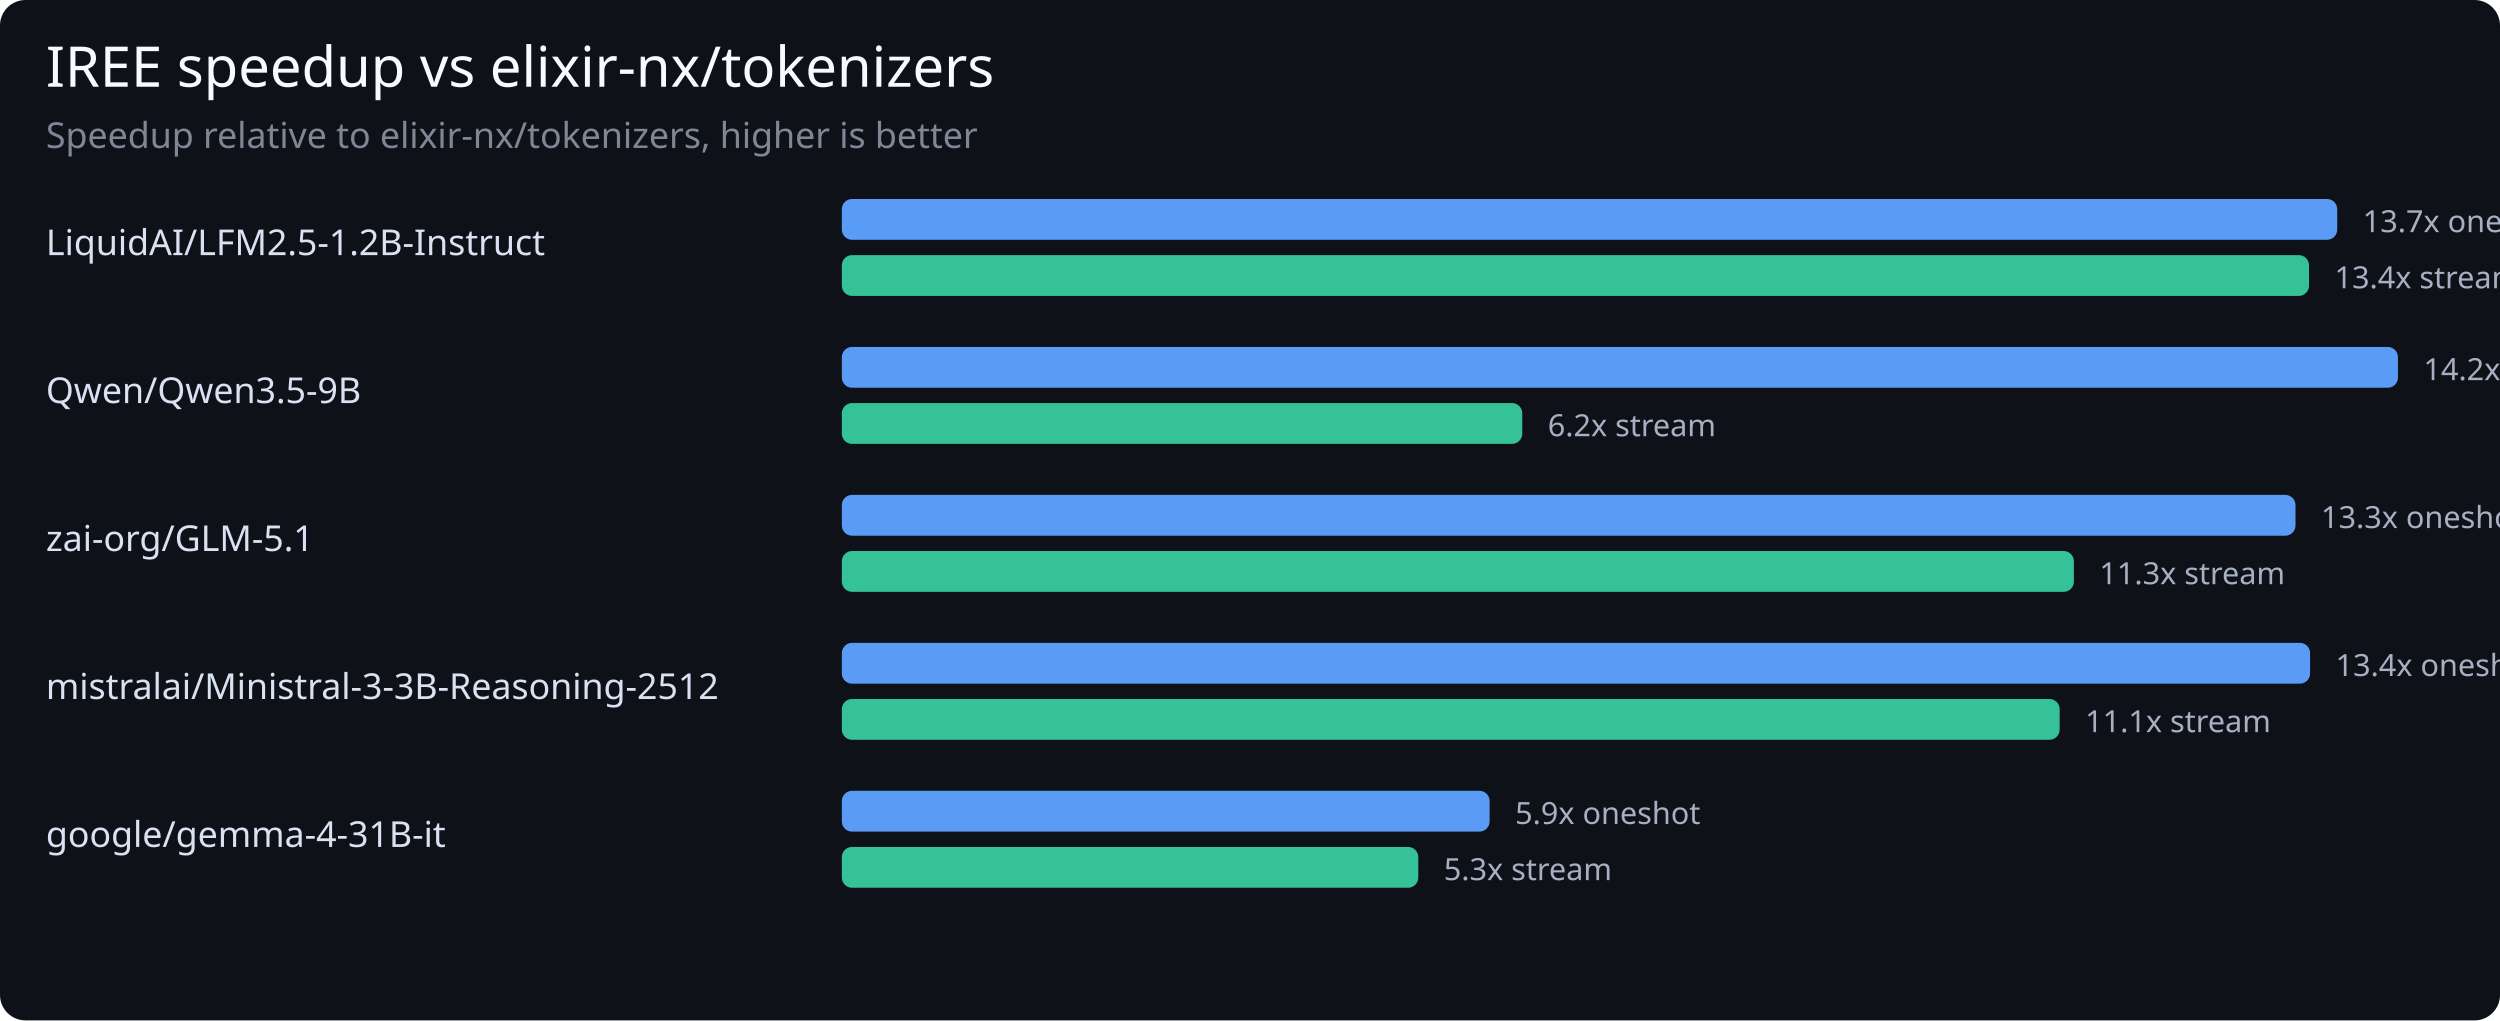
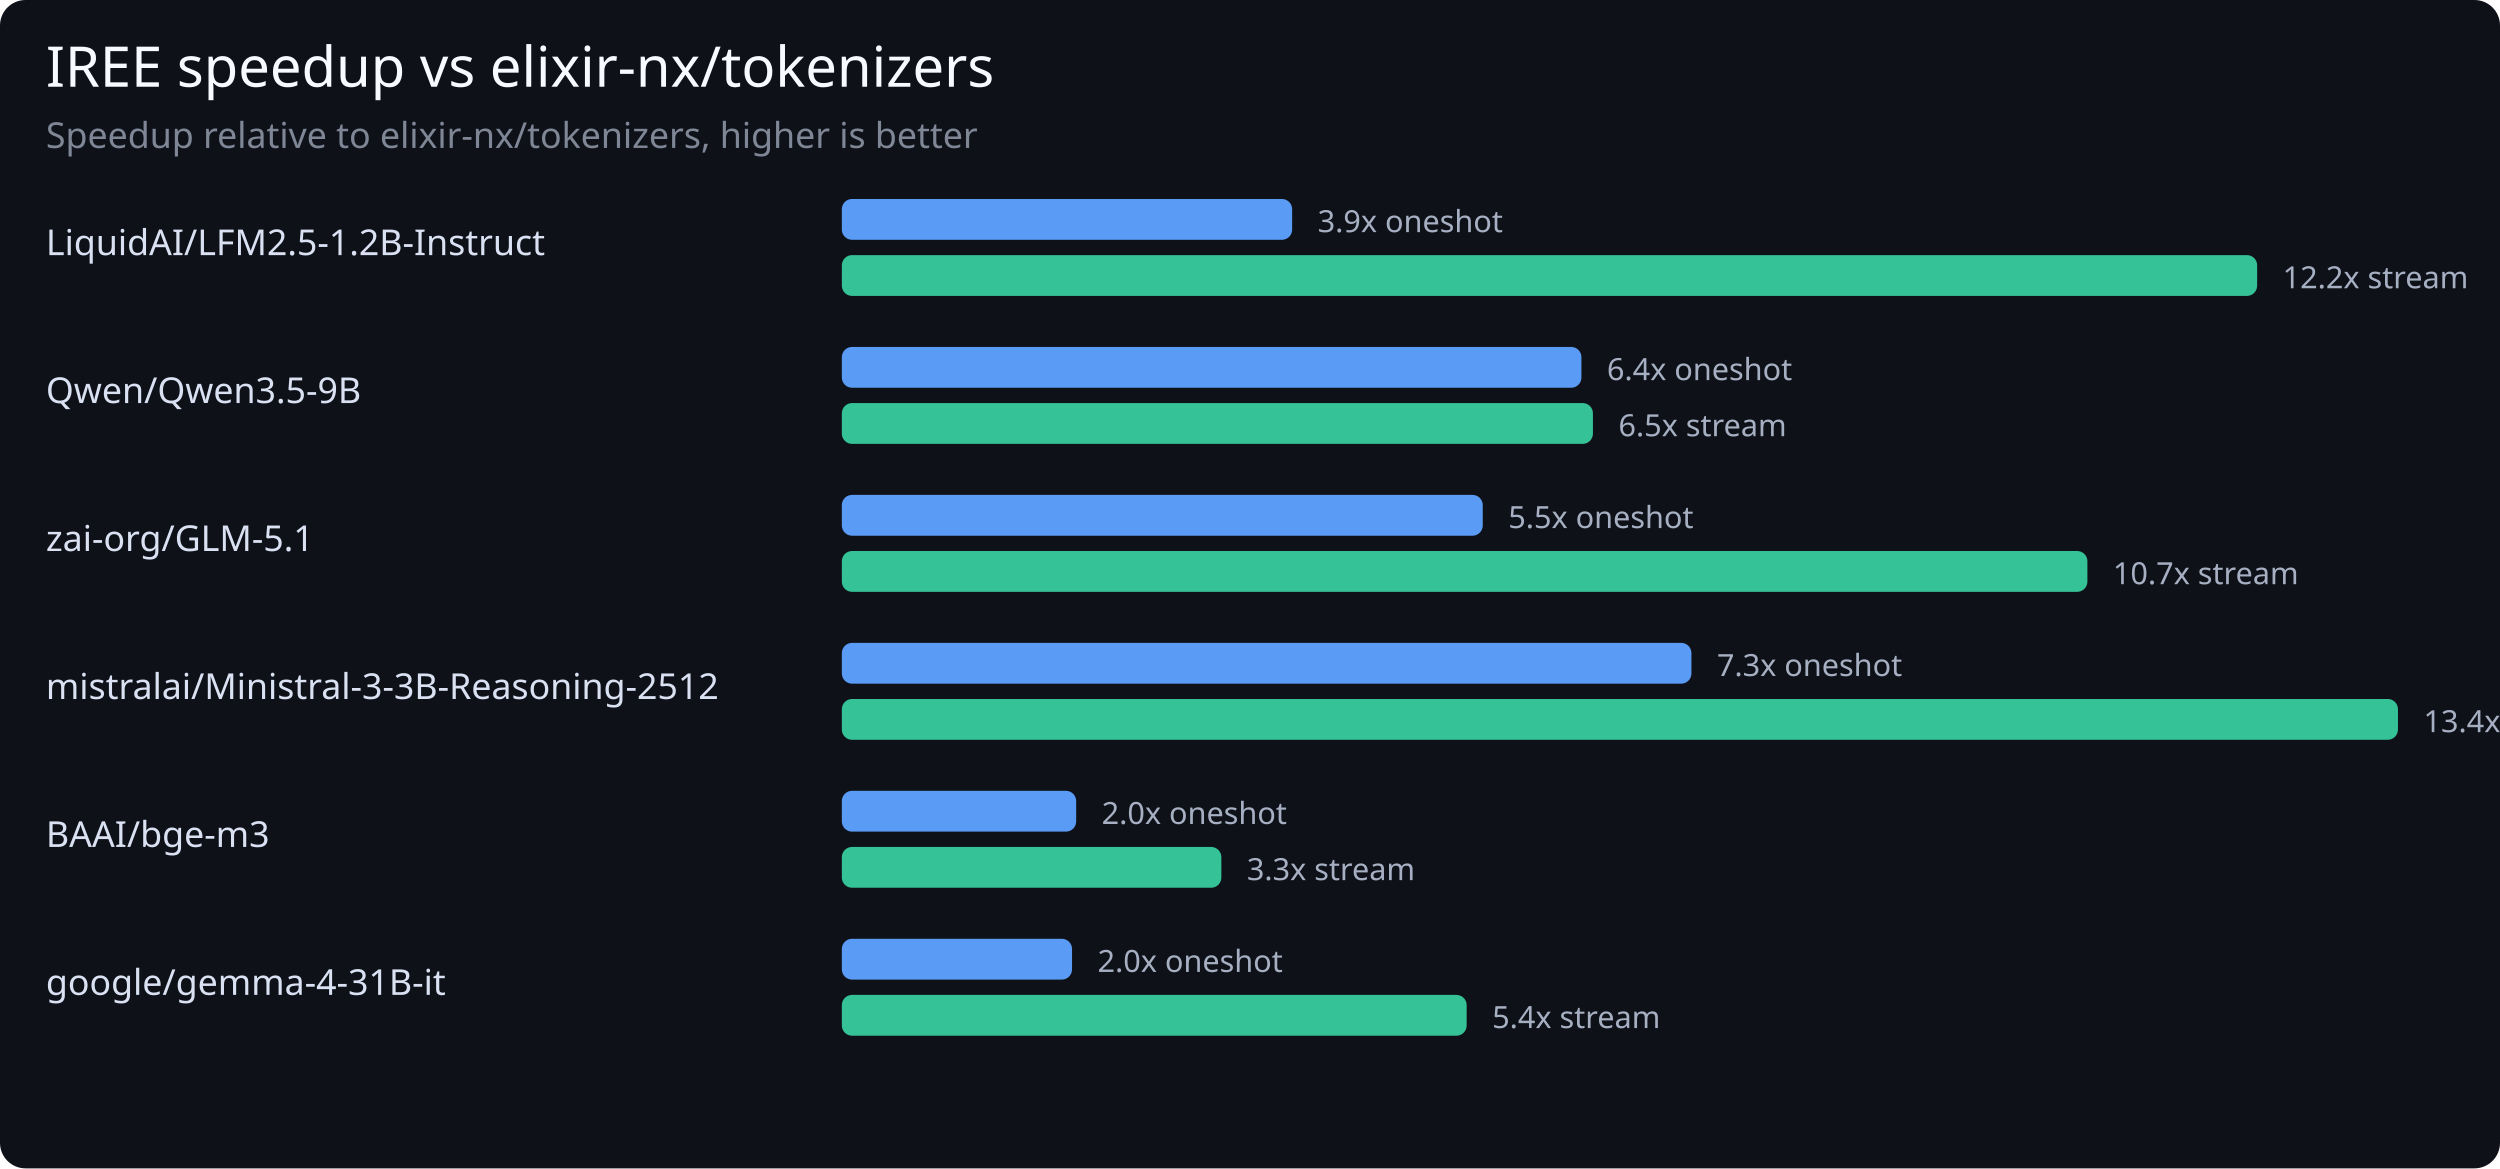
- <svg xmlns="http://www.w3.org/2000/svg" width="980" height="400" viewBox="0 0 980 400">
-   <rect width="980" height="400" rx="10" fill="#0E1118" />
+ <svg xmlns="http://www.w3.org/2000/svg" width="980" height="458" viewBox="0 0 980 458">
+   <rect width="980" height="458" rx="10" fill="#0E1118" />
  <text x="18" y="34" fill="#F7FAFF" font-family="system-ui, sans-serif" font-size="22">IREE speedup vs elixir-nx/tokenizers</text>
  <text x="18" y="58" fill="#7F8796" font-family="system-ui, sans-serif" font-size="14">Speedup relative to elixir-nx/tokenizers, higher is better</text>
  <text x="18" y="100" fill="#D9E1F2" font-family="system-ui, sans-serif" font-size="14">LiquidAI/LFM2.5-1.2B-Instruct</text>
-   <rect x="330" y="78" width="586.19" height="16" rx="4" fill="#5A9BF6" />
-   <text x="926.19" y="91" fill="#A7B0C3" font-family="system-ui, sans-serif" font-size="12">13.7x oneshot</text>
-   <rect x="330" y="100" width="575.13" height="16" rx="4" fill="#35C296" />
-   <text x="915.127" y="113" fill="#A7B0C3" font-family="system-ui, sans-serif" font-size="12">13.4x stream</text>
+   <rect x="330" y="78" width="176.52" height="16" rx="4" fill="#5A9BF6" />
+   <text x="516.522" y="91" fill="#A7B0C3" font-family="system-ui, sans-serif" font-size="12">3.9x oneshot</text>
+   <rect x="330" y="100" width="554.8" height="16" rx="4" fill="#35C296" />
+   <text x="894.798" y="113" fill="#A7B0C3" font-family="system-ui, sans-serif" font-size="12">12.2x stream</text>
  <text x="18" y="158" fill="#D9E1F2" font-family="system-ui, sans-serif" font-size="14">Qwen/Qwen3.5-9B</text>
-   <rect x="330" y="136" width="610.0" height="16" rx="4" fill="#5A9BF6" />
-   <text x="950.0" y="149" fill="#A7B0C3" font-family="system-ui, sans-serif" font-size="12">14.2x oneshot</text>
-   <rect x="330" y="158" width="266.73" height="16" rx="4" fill="#35C296" />
-   <text x="606.726" y="171" fill="#A7B0C3" font-family="system-ui, sans-serif" font-size="12">6.2x stream</text>
+   <rect x="330" y="136" width="289.92" height="16" rx="4" fill="#5A9BF6" />
+   <text x="629.921" y="149" fill="#A7B0C3" font-family="system-ui, sans-serif" font-size="12">6.4x oneshot</text>
+   <rect x="330" y="158" width="294.43" height="16" rx="4" fill="#35C296" />
+   <text x="634.435" y="171" fill="#A7B0C3" font-family="system-ui, sans-serif" font-size="12">6.5x stream</text>
  <text x="18" y="216" fill="#D9E1F2" font-family="system-ui, sans-serif" font-size="14">zai-org/GLM-5.1</text>
-   <rect x="330" y="194" width="569.84" height="16" rx="4" fill="#5A9BF6" />
-   <text x="909.835" y="207" fill="#A7B0C3" font-family="system-ui, sans-serif" font-size="12">13.3x oneshot</text>
-   <rect x="330" y="216" width="482.96" height="16" rx="4" fill="#35C296" />
-   <text x="822.96" y="229" fill="#A7B0C3" font-family="system-ui, sans-serif" font-size="12">11.3x stream</text>
+   <rect x="330" y="194" width="251.24" height="16" rx="4" fill="#5A9BF6" />
+   <text x="591.244" y="207" fill="#A7B0C3" font-family="system-ui, sans-serif" font-size="12">5.5x oneshot</text>
+   <rect x="330" y="216" width="488.26" height="16" rx="4" fill="#35C296" />
+   <text x="828.262" y="229" fill="#A7B0C3" font-family="system-ui, sans-serif" font-size="12">10.7x stream</text>
  <text x="18" y="274" fill="#D9E1F2" font-family="system-ui, sans-serif" font-size="14">mistralai/Ministral-3-3B-Reasoning-2512</text>
-   <rect x="330" y="252" width="575.55" height="16" rx="4" fill="#5A9BF6" />
-   <text x="915.547" y="265" fill="#A7B0C3" font-family="system-ui, sans-serif" font-size="12">13.4x oneshot</text>
-   <rect x="330" y="274" width="477.38" height="16" rx="4" fill="#35C296" />
-   <text x="817.385" y="287" fill="#A7B0C3" font-family="system-ui, sans-serif" font-size="12">11.1x stream</text>
-   <text x="18" y="332" fill="#D9E1F2" font-family="system-ui, sans-serif" font-size="14">google/gemma-4-31B-it</text>
-   <rect x="330" y="310" width="253.93" height="16" rx="4" fill="#5A9BF6" />
-   <text x="593.928" y="323" fill="#A7B0C3" font-family="system-ui, sans-serif" font-size="12">5.9x oneshot</text>
-   <rect x="330" y="332" width="225.97" height="16" rx="4" fill="#35C296" />
-   <text x="565.973" y="345" fill="#A7B0C3" font-family="system-ui, sans-serif" font-size="12">5.3x stream</text>
+   <rect x="330" y="252" width="333.04" height="16" rx="4" fill="#5A9BF6" />
+   <text x="673.041" y="265" fill="#A7B0C3" font-family="system-ui, sans-serif" font-size="12">7.3x oneshot</text>
+   <rect x="330" y="274" width="610.0" height="16" rx="4" fill="#35C296" />
+   <text x="950.0" y="287" fill="#A7B0C3" font-family="system-ui, sans-serif" font-size="12">13.4x stream</text>
+   <text x="18" y="332" fill="#D9E1F2" font-family="system-ui, sans-serif" font-size="14">BAAI/bge-m3</text>
+   <rect x="330" y="310" width="91.86" height="16" rx="4" fill="#5A9BF6" />
+   <text x="431.856" y="323" fill="#A7B0C3" font-family="system-ui, sans-serif" font-size="12">2.0x oneshot</text>
+   <rect x="330" y="332" width="148.77" height="16" rx="4" fill="#35C296" />
+   <text x="488.775" y="345" fill="#A7B0C3" font-family="system-ui, sans-serif" font-size="12">3.3x stream</text>
+   <text x="18" y="390" fill="#D9E1F2" font-family="system-ui, sans-serif" font-size="14">google/gemma-4-31B-it</text>
+   <rect x="330" y="368" width="90.24" height="16" rx="4" fill="#5A9BF6" />
+   <text x="430.242" y="381" fill="#A7B0C3" font-family="system-ui, sans-serif" font-size="12">2.0x oneshot</text>
+   <rect x="330" y="390" width="244.93" height="16" rx="4" fill="#35C296" />
+   <text x="584.931" y="403" fill="#A7B0C3" font-family="system-ui, sans-serif" font-size="12">5.4x stream</text>
</svg>
